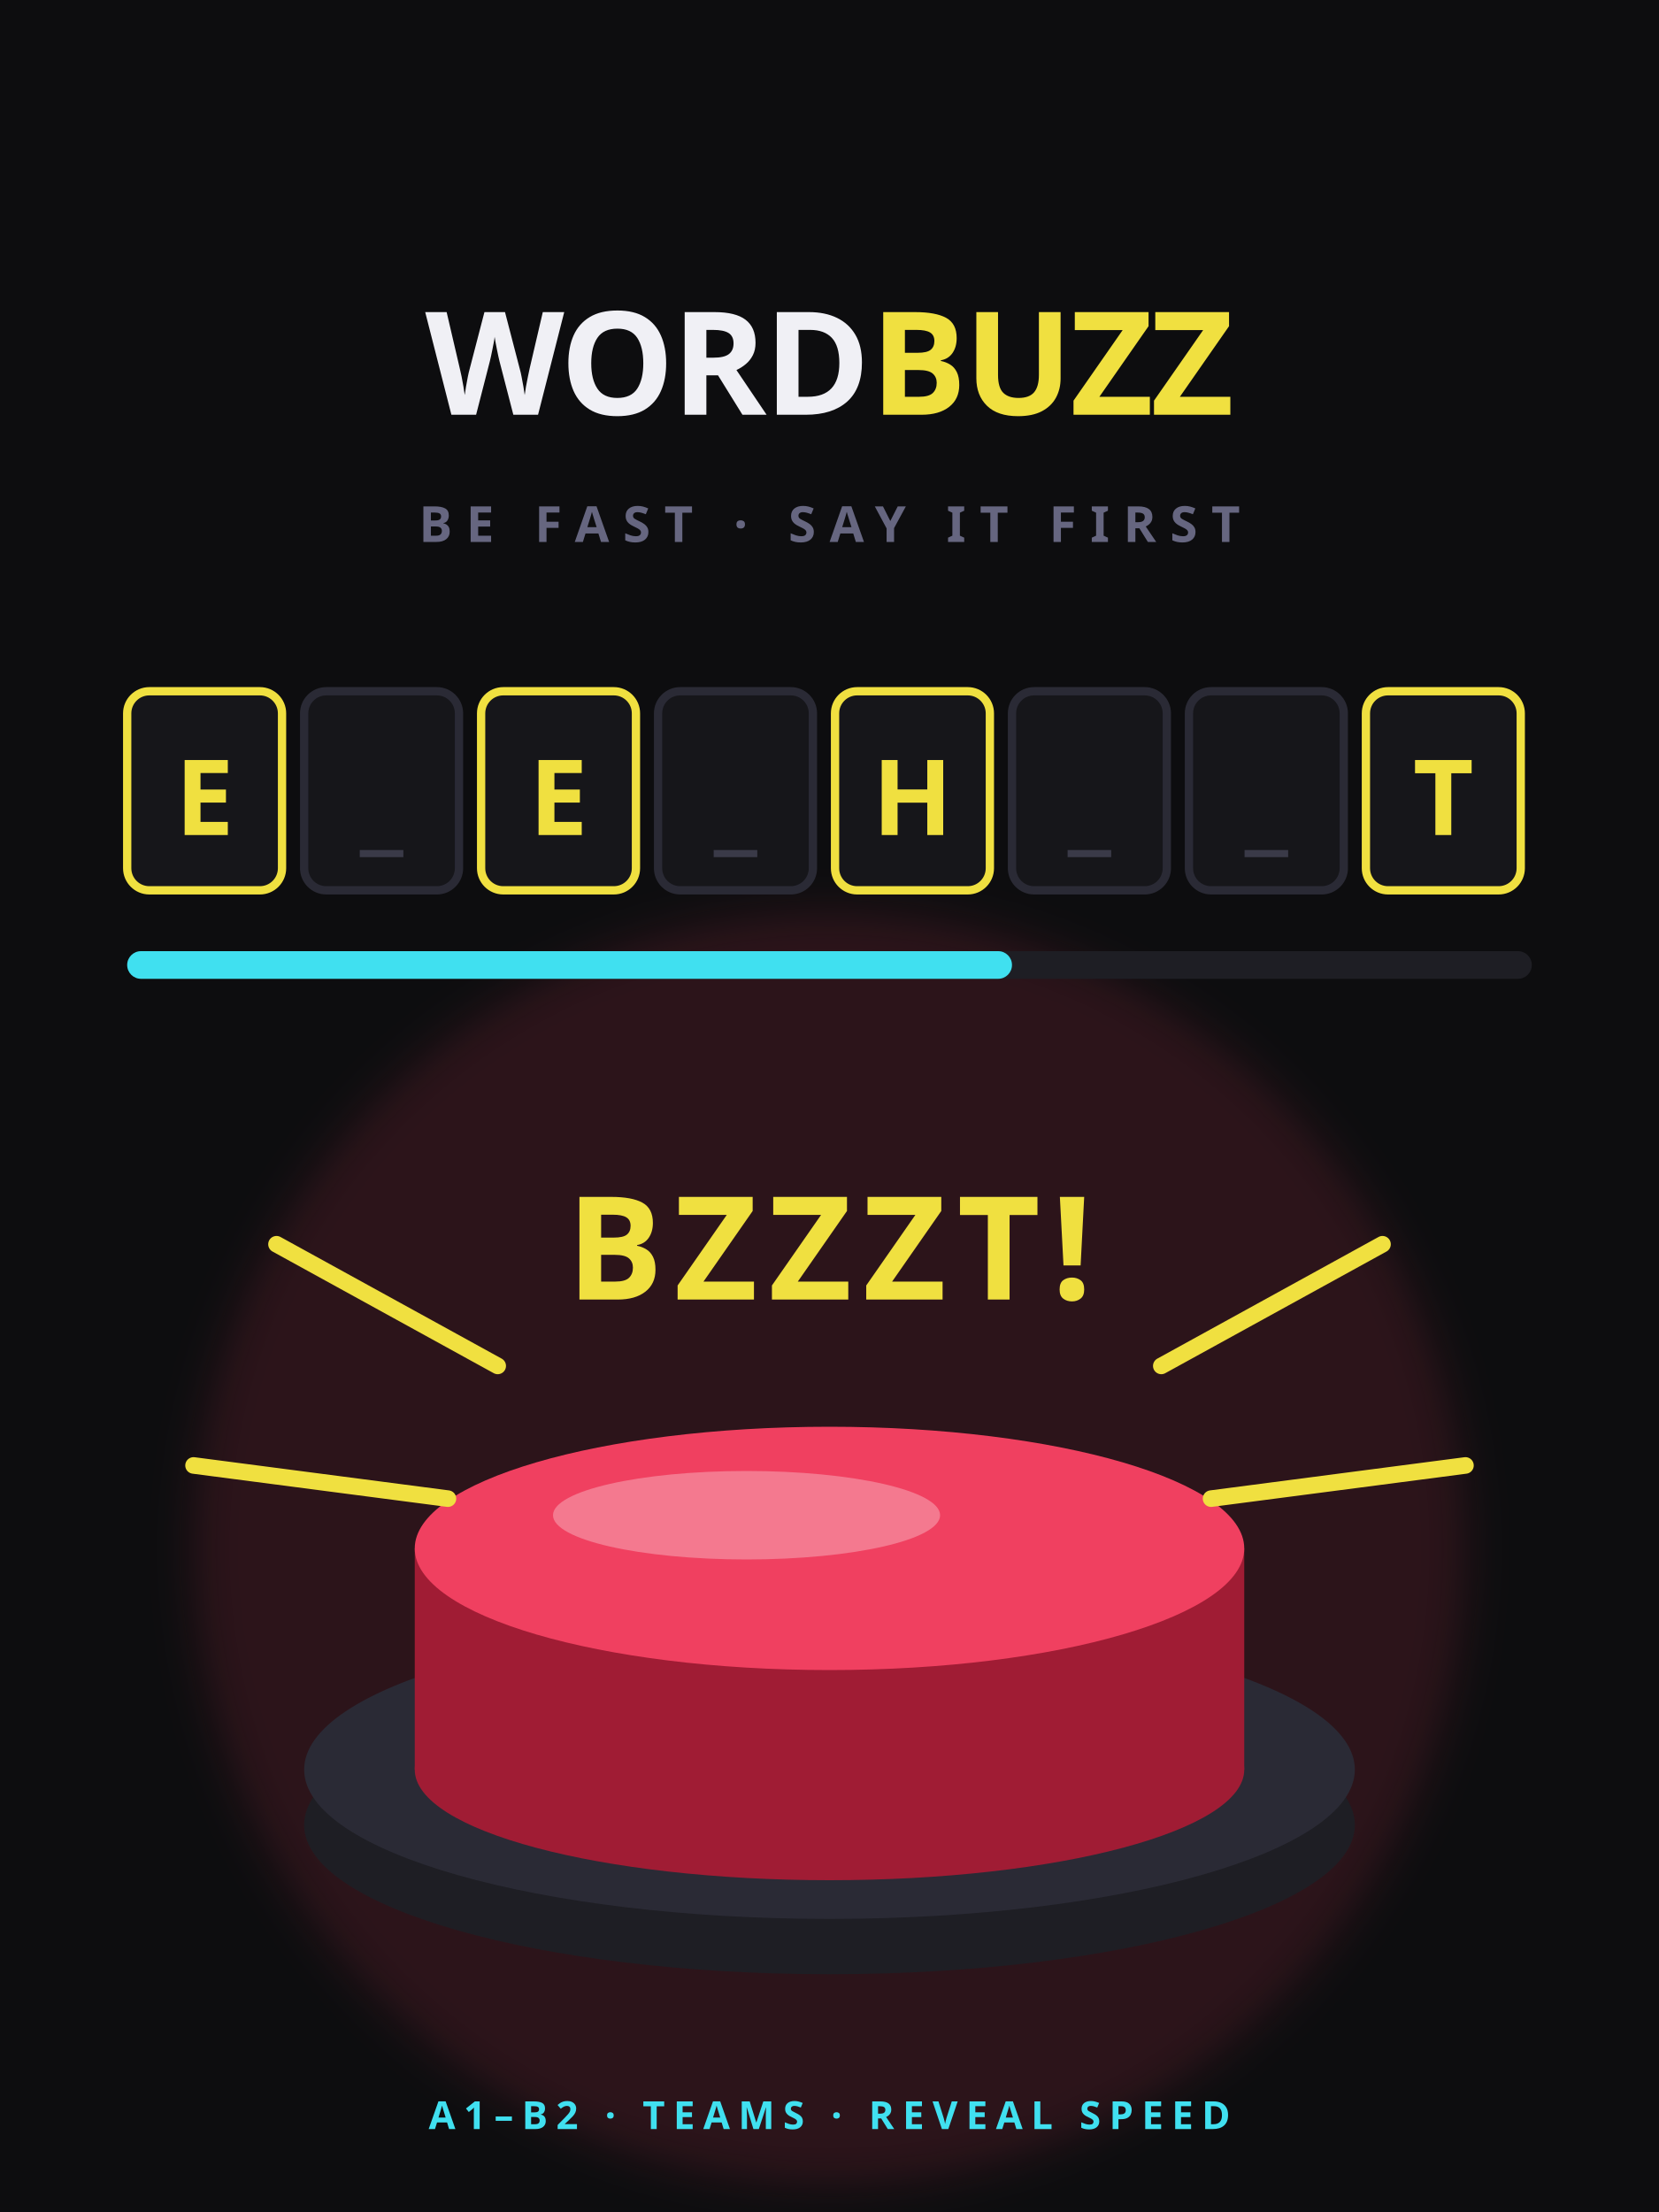
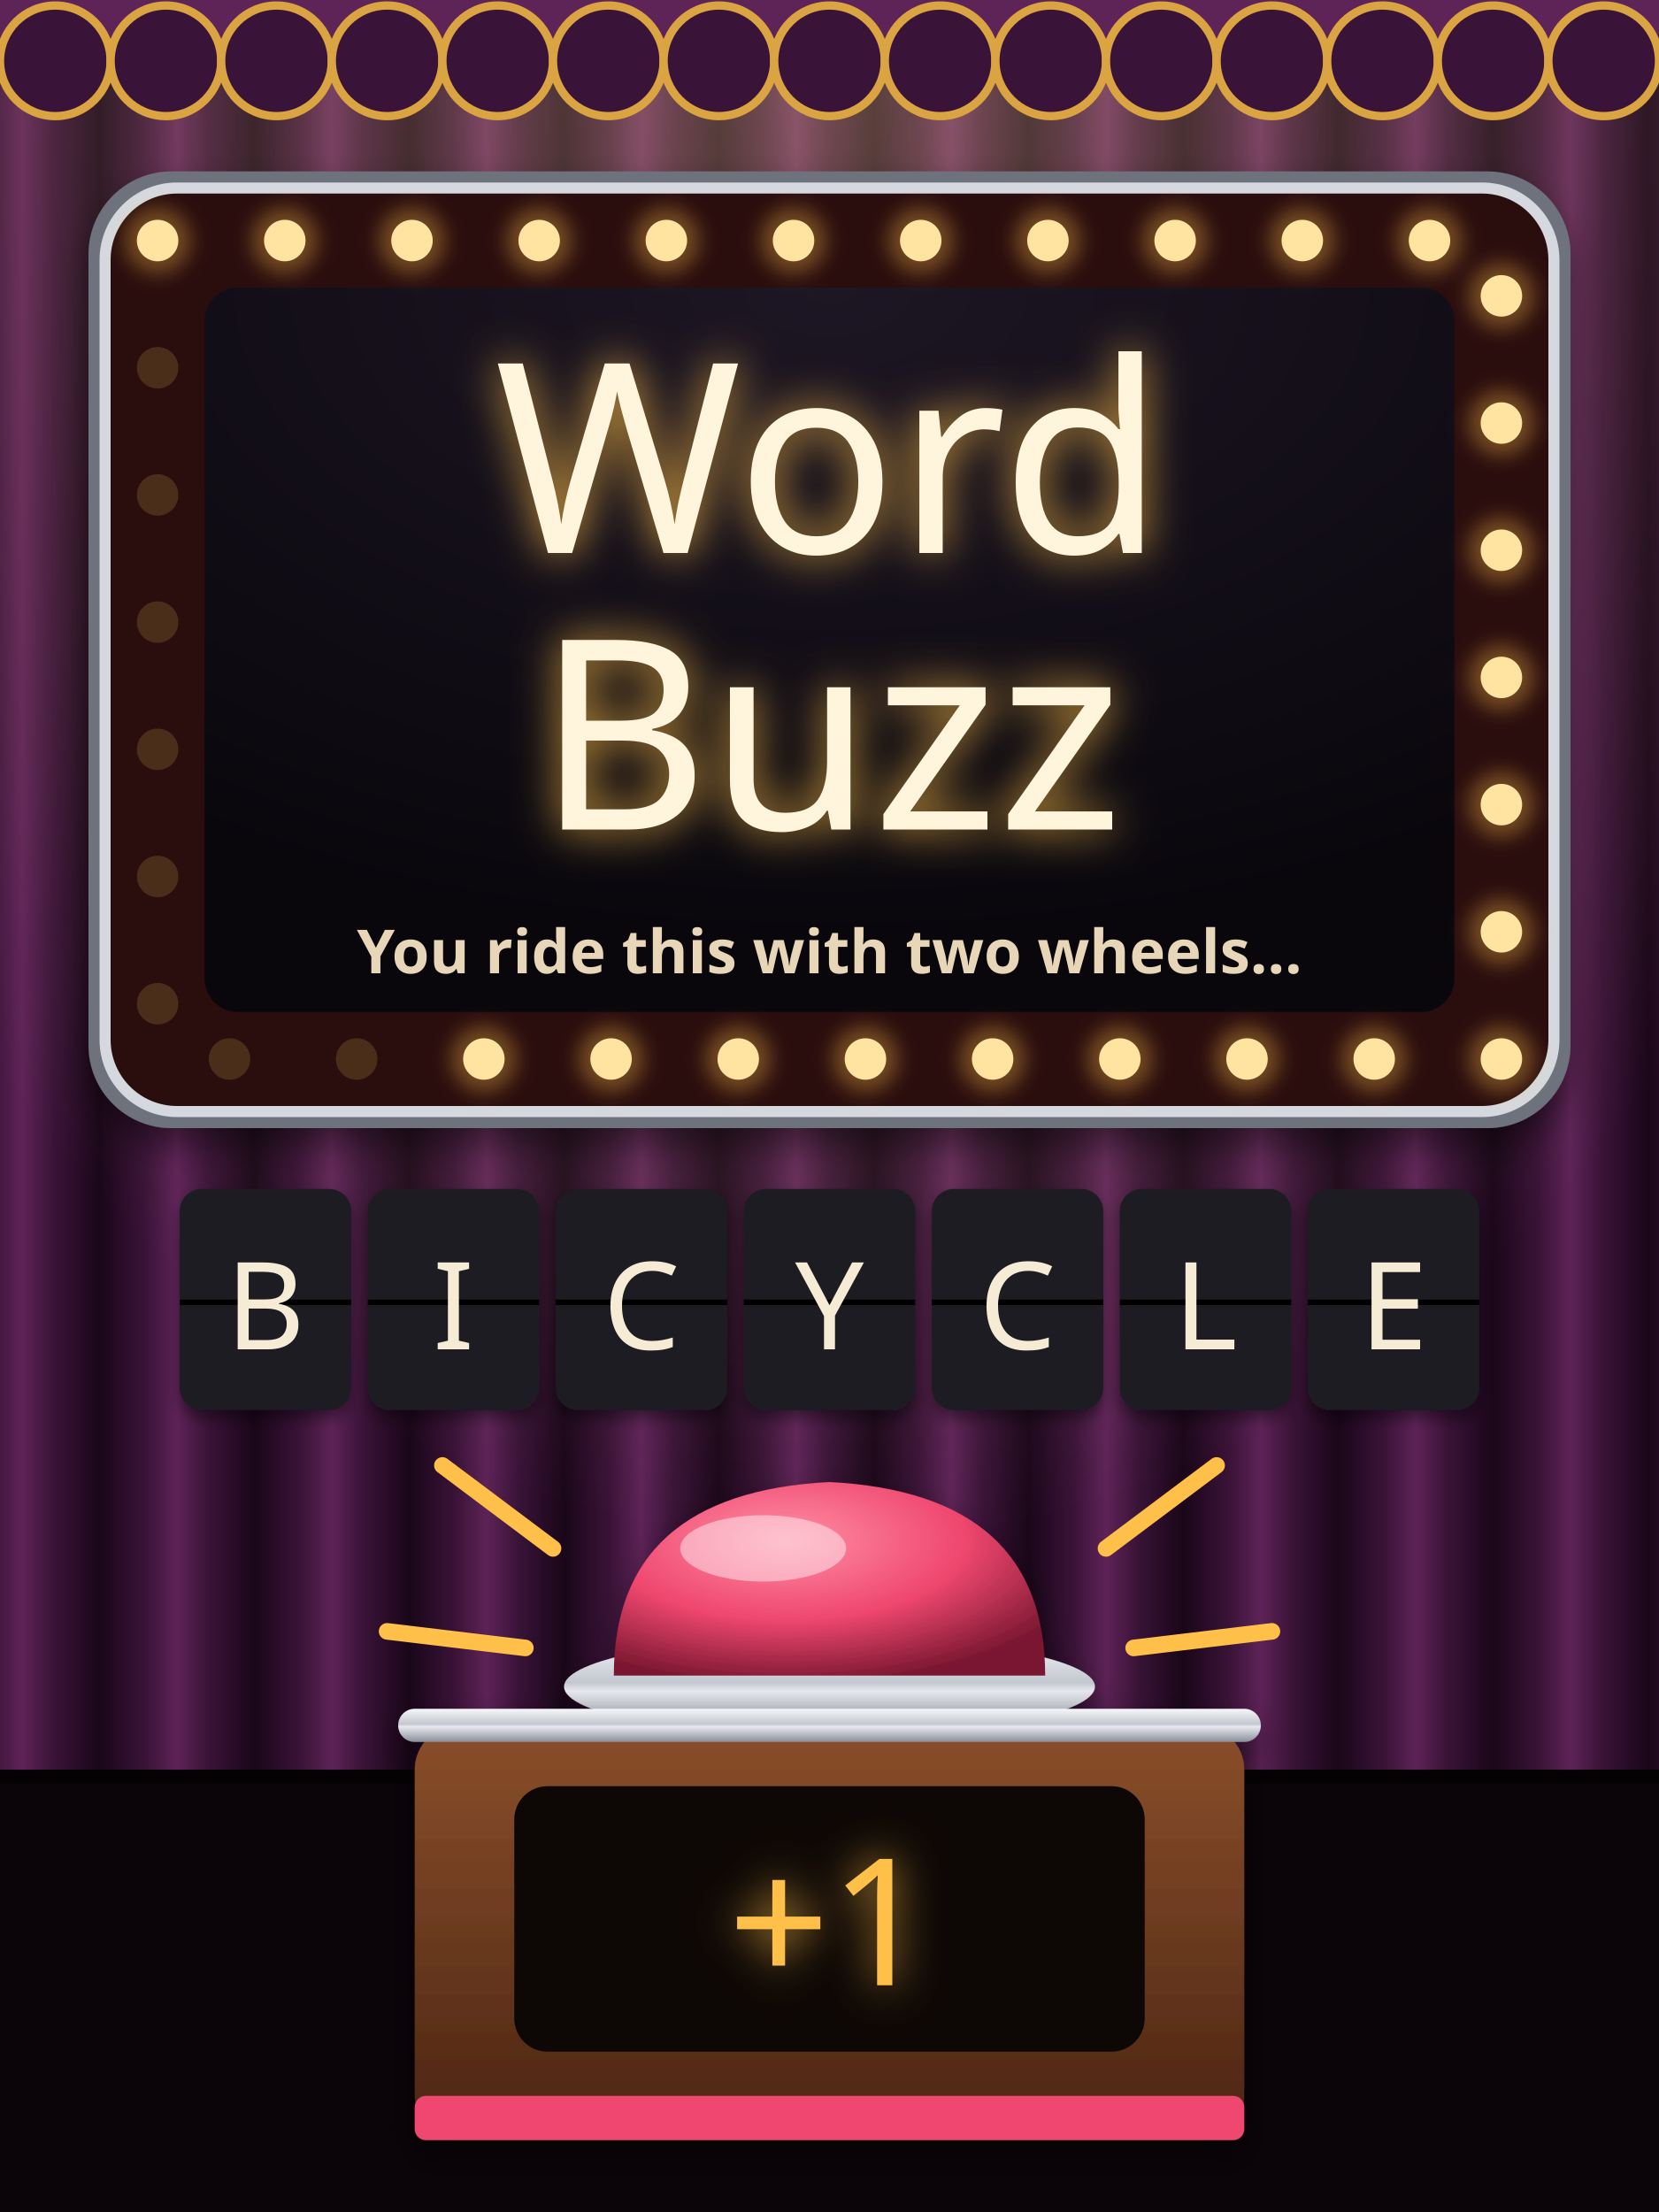
<svg xmlns="http://www.w3.org/2000/svg" viewBox="0 0 600 800" width="600" height="800">
  <defs>
    <filter id="k-glow" x="-50%" y="-50%" width="200%" height="200%">
      <feGaussianBlur stdDeviation="8" />
    </filter>
    <filter id="k-glow-s" x="-50%" y="-50%" width="200%" height="200%">
      <feGaussianBlur stdDeviation="3.5" />
    </filter>
    <filter id="k-drop" x="-20%" y="-20%" width="140%" height="160%">
      <feDropShadow dx="0" dy="6" stdDeviation="6" flood-color="#000" flood-opacity=".45" />
    </filter>
    <filter id="k-drop-s" x="-20%" y="-20%" width="140%" height="160%">
      <feDropShadow dx="0" dy="3" stdDeviation="2.5" flood-color="#000" flood-opacity=".4" />
    </filter>
+     <linearGradient id="wbc" x1="0" y1="0" x2="1" y2="0">
+       <stop offset="0" stop-color="#1a0619" />
+       <stop offset="0.3" stop-color="#3a1338" />
+       <stop offset="0.5" stop-color="#5e2357" />
+       <stop offset="0.7" stop-color="#3a1338" />
+       <stop offset="1" stop-color="#1a0619" />
+     </linearGradient>
+     <radialGradient id="wbspot" cx="50%" cy="0%" r="70%">
+       <stop offset="0" stop-color="rgba(255,214,150,.30)" />
+       <stop offset="1" stop-color="rgba(255,214,150,0)" />
+     </radialGradient>
+     <linearGradient id="wbwood" x1="0" y1="0" x2="0" y2="1">
+       <stop offset="0" stop-color="#8a4f2a" />
+       <stop offset="0.5" stop-color="#6b3a1f" />
+       <stop offset="1" stop-color="#4a2412" />
+     </linearGradient>
+     <linearGradient id="wbchrome" x1="0" y1="0" x2="0" y2="1">
+       <stop offset="0" stop-color="#f6f7fa" />
+       <stop offset="0.46" stop-color="#c3c7cf" />
+       <stop offset="0.54" stop-color="#e6e8ed" />
+       <stop offset="1" stop-color="#8a8f99" />
+     </linearGradient>
+     <radialGradient id="wbglass" cx="50%" cy="0%" r="90%">
+       <stop offset="0" stop-color="#1d1624" />
+       <stop offset="1" stop-color="#09070c" />
+     </radialGradient>
+     <radialGradient id="wbcap" cx="40%" cy="30%" r="75%">
+       <stop offset="0" stop-color="#ff8fa6" />
+       <stop offset="0.55" stop-color="#ef476f" />
+       <stop offset="1" stop-color="#7a1730" />
+     </radialGradient>
  </defs>
-   <rect x="0" y="0" width="600" height="800" rx="0" fill="#0d0d0f" />
-   <circle cx="300" cy="560" r="230" fill="#f04060" opacity=".14" filter="url(#k-glow)" />
-   <text x="300" y="150" text-anchor="middle" font-family="Syne" font-size="52" font-weight="800" letter-spacing="-1" fill="#f0f0f5">WORD<tspan fill="#f0e040">BUZZ</tspan>
-   </text>
-   <text x="300" y="196" text-anchor="middle" font-family="'Space Mono'" font-size="18" font-weight="700" letter-spacing="5" fill="#666680">BE FAST · SAY IT FIRST</text>
-   <rect x="46" y="250" width="56" height="72" rx="8" fill="#16161a" stroke="#f0e040" stroke-width="3" />
-   <text x="74" y="302" text-anchor="middle" font-family="'Space Mono'" font-size="38" font-weight="700" letter-spacing="0" fill="#f0e040">E</text>
-   <rect x="110" y="250" width="56" height="72" rx="8" fill="#16161a" stroke="#2a2a35" stroke-width="3" />
-   <text x="138" y="304" text-anchor="middle" font-family="'Space Mono'" font-size="38" font-weight="700" letter-spacing="0" fill="#3a3a48">_</text>
-   <rect x="174" y="250" width="56" height="72" rx="8" fill="#16161a" stroke="#f0e040" stroke-width="3" />
-   <text x="202" y="302" text-anchor="middle" font-family="'Space Mono'" font-size="38" font-weight="700" letter-spacing="0" fill="#f0e040">E</text>
-   <rect x="238" y="250" width="56" height="72" rx="8" fill="#16161a" stroke="#2a2a35" stroke-width="3" />
-   <text x="266" y="304" text-anchor="middle" font-family="'Space Mono'" font-size="38" font-weight="700" letter-spacing="0" fill="#3a3a48">_</text>
-   <rect x="302" y="250" width="56" height="72" rx="8" fill="#16161a" stroke="#f0e040" stroke-width="3" />
-   <text x="330" y="302" text-anchor="middle" font-family="'Space Mono'" font-size="38" font-weight="700" letter-spacing="0" fill="#f0e040">H</text>
-   <rect x="366" y="250" width="56" height="72" rx="8" fill="#16161a" stroke="#2a2a35" stroke-width="3" />
-   <text x="394" y="304" text-anchor="middle" font-family="'Space Mono'" font-size="38" font-weight="700" letter-spacing="0" fill="#3a3a48">_</text>
-   <rect x="430" y="250" width="56" height="72" rx="8" fill="#16161a" stroke="#2a2a35" stroke-width="3" />
-   <text x="458" y="304" text-anchor="middle" font-family="'Space Mono'" font-size="38" font-weight="700" letter-spacing="0" fill="#3a3a48">_</text>
-   <rect x="494" y="250" width="56" height="72" rx="8" fill="#16161a" stroke="#f0e040" stroke-width="3" />
-   <text x="522" y="302" text-anchor="middle" font-family="'Space Mono'" font-size="38" font-weight="700" letter-spacing="0" fill="#f0e040">T</text>
-   <rect x="46" y="344" width="508" height="10" rx="5" fill="#1e1e24" />
-   <rect x="46" y="344" width="320" height="10" rx="5" fill="#40e0f0" />
-   <ellipse cx="300" cy="660" rx="190" ry="54" fill="#1e1e24" />
-   <ellipse cx="300" cy="640" rx="190" ry="54" fill="#2a2a35" />
-   <rect x="150" y="560" width="300" height="80" fill="#a01c34" />
-   <ellipse cx="300" cy="640" rx="150" ry="40" fill="#a01c34" />
-   <ellipse cx="300" cy="560" rx="150" ry="44" fill="#f04060" />
-   <ellipse cx="270" cy="548" rx="70" ry="16" fill="#fff" opacity=".3" />
-   <path d="M180 494 L100 450" stroke="#f0e040" stroke-width="6" stroke-linecap="round" />
-   <path d="M420 494 L500 450" stroke="#f0e040" stroke-width="6" stroke-linecap="round" />
-   <path d="M162 542 L70 530" stroke="#f0e040" stroke-width="6" stroke-linecap="round" />
-   <path d="M438 542 L530 530" stroke="#f0e040" stroke-width="6" stroke-linecap="round" />
-   <text x="300" y="470" text-anchor="middle" font-family="Syne" font-size="52" font-weight="800" letter-spacing="4" fill="#f0e040">BZZZT!</text>
-   <text x="300" y="770" text-anchor="middle" font-family="'Space Mono'" font-size="14" font-weight="700" letter-spacing="3" fill="#40e0f0">A1–B2 · TEAMS · REVEAL SPEED</text>
+   <rect x="0" y="0" width="600" height="800" rx="0" fill="#1a0619" />
+   <rect x="-20" y="0" width="56" height="800" rx="0" fill="url(#wbc)" />
+   <rect x="36" y="0" width="56" height="800" rx="0" fill="url(#wbc)" />
+   <rect x="92" y="0" width="56" height="800" rx="0" fill="url(#wbc)" />
+   <rect x="148" y="0" width="56" height="800" rx="0" fill="url(#wbc)" />
+   <rect x="204" y="0" width="56" height="800" rx="0" fill="url(#wbc)" />
+   <rect x="260" y="0" width="56" height="800" rx="0" fill="url(#wbc)" />
+   <rect x="316" y="0" width="56" height="800" rx="0" fill="url(#wbc)" />
+   <rect x="372" y="0" width="56" height="800" rx="0" fill="url(#wbc)" />
+   <rect x="428" y="0" width="56" height="800" rx="0" fill="url(#wbc)" />
+   <rect x="484" y="0" width="56" height="800" rx="0" fill="url(#wbc)" />
+   <rect x="540" y="0" width="56" height="800" rx="0" fill="url(#wbc)" />
+   <rect x="596" y="0" width="56" height="800" rx="0" fill="url(#wbc)" />
+   <rect x="0" y="0" width="600" height="800" rx="0" fill="url(#wbspot)" />
+   <rect x="0" y="0" width="600" height="22" rx="0" fill="#5e2357" />
+   <circle cx="20" cy="22" r="20" fill="#3a1338" stroke="#d9a441" stroke-width="3" />
+   <circle cx="60" cy="22" r="20" fill="#3a1338" stroke="#d9a441" stroke-width="3" />
+   <circle cx="100" cy="22" r="20" fill="#3a1338" stroke="#d9a441" stroke-width="3" />
+   <circle cx="140" cy="22" r="20" fill="#3a1338" stroke="#d9a441" stroke-width="3" />
+   <circle cx="180" cy="22" r="20" fill="#3a1338" stroke="#d9a441" stroke-width="3" />
+   <circle cx="220" cy="22" r="20" fill="#3a1338" stroke="#d9a441" stroke-width="3" />
+   <circle cx="260" cy="22" r="20" fill="#3a1338" stroke="#d9a441" stroke-width="3" />
+   <circle cx="300" cy="22" r="20" fill="#3a1338" stroke="#d9a441" stroke-width="3" />
+   <circle cx="340" cy="22" r="20" fill="#3a1338" stroke="#d9a441" stroke-width="3" />
+   <circle cx="380" cy="22" r="20" fill="#3a1338" stroke="#d9a441" stroke-width="3" />
+   <circle cx="420" cy="22" r="20" fill="#3a1338" stroke="#d9a441" stroke-width="3" />
+   <circle cx="460" cy="22" r="20" fill="#3a1338" stroke="#d9a441" stroke-width="3" />
+   <circle cx="500" cy="22" r="20" fill="#3a1338" stroke="#d9a441" stroke-width="3" />
+   <circle cx="540" cy="22" r="20" fill="#3a1338" stroke="#d9a441" stroke-width="3" />
+   <circle cx="580" cy="22" r="20" fill="#3a1338" stroke="#d9a441" stroke-width="3" />
+   <rect x="0" y="640" width="600" height="160" rx="0" fill="#0b0409" />
+   <rect x="0" y="640" width="600" height="5" rx="0" fill="#000" opacity=".5" />
+   <g filter="url(#k-drop)">
+     <rect x="32" y="62" width="536" height="346" rx="30" fill="#6d727c" />
+     <rect x="36" y="66" width="528" height="338" rx="28" fill="#d5d8de" />
+     <rect x="40" y="70" width="520" height="330" rx="24" fill="#2c110d" />
+   </g>
+   <rect x="74" y="104" width="452" height="262" rx="12" fill="url(#wbglass)" />
+   <circle cx="57.0" cy="87.0" r="12" fill="#ffc04a" opacity=".35" filter="url(#k-glow-s)" />
+   <circle cx="57.0" cy="87.0" r="7.5" fill="#ffe3a0" />
+   <circle cx="103.0" cy="87.0" r="12" fill="#ffc04a" opacity=".35" filter="url(#k-glow-s)" />
+   <circle cx="103.0" cy="87.0" r="7.5" fill="#ffe3a0" />
+   <circle cx="149.0" cy="87.0" r="12" fill="#ffc04a" opacity=".35" filter="url(#k-glow-s)" />
+   <circle cx="149.0" cy="87.0" r="7.5" fill="#ffe3a0" />
+   <circle cx="195.0" cy="87.0" r="12" fill="#ffc04a" opacity=".35" filter="url(#k-glow-s)" />
+   <circle cx="195.0" cy="87.0" r="7.5" fill="#ffe3a0" />
+   <circle cx="241.0" cy="87.0" r="12" fill="#ffc04a" opacity=".35" filter="url(#k-glow-s)" />
+   <circle cx="241.0" cy="87.0" r="7.5" fill="#ffe3a0" />
+   <circle cx="287.0" cy="87.0" r="12" fill="#ffc04a" opacity=".35" filter="url(#k-glow-s)" />
+   <circle cx="287.0" cy="87.0" r="7.5" fill="#ffe3a0" />
+   <circle cx="333.0" cy="87.0" r="12" fill="#ffc04a" opacity=".35" filter="url(#k-glow-s)" />
+   <circle cx="333.0" cy="87.0" r="7.5" fill="#ffe3a0" />
+   <circle cx="379.0" cy="87.0" r="12" fill="#ffc04a" opacity=".35" filter="url(#k-glow-s)" />
+   <circle cx="379.0" cy="87.0" r="7.5" fill="#ffe3a0" />
+   <circle cx="425.0" cy="87.0" r="12" fill="#ffc04a" opacity=".35" filter="url(#k-glow-s)" />
+   <circle cx="425.0" cy="87.0" r="7.5" fill="#ffe3a0" />
+   <circle cx="471.0" cy="87.0" r="12" fill="#ffc04a" opacity=".35" filter="url(#k-glow-s)" />
+   <circle cx="471.0" cy="87.0" r="7.5" fill="#ffe3a0" />
+   <circle cx="517.0" cy="87.0" r="12" fill="#ffc04a" opacity=".35" filter="url(#k-glow-s)" />
+   <circle cx="517.0" cy="87.0" r="7.5" fill="#ffe3a0" />
+   <circle cx="543.0" cy="107.0" r="12" fill="#ffc04a" opacity=".35" filter="url(#k-glow-s)" />
+   <circle cx="543.0" cy="107.0" r="7.5" fill="#ffe3a0" />
+   <circle cx="543.0" cy="153.0" r="12" fill="#ffc04a" opacity=".35" filter="url(#k-glow-s)" />
+   <circle cx="543.0" cy="153.0" r="7.5" fill="#ffe3a0" />
+   <circle cx="543.0" cy="199.0" r="12" fill="#ffc04a" opacity=".35" filter="url(#k-glow-s)" />
+   <circle cx="543.0" cy="199.0" r="7.5" fill="#ffe3a0" />
+   <circle cx="543.0" cy="245.0" r="12" fill="#ffc04a" opacity=".35" filter="url(#k-glow-s)" />
+   <circle cx="543.0" cy="245.0" r="7.5" fill="#ffe3a0" />
+   <circle cx="543.0" cy="291.0" r="12" fill="#ffc04a" opacity=".35" filter="url(#k-glow-s)" />
+   <circle cx="543.0" cy="291.0" r="7.5" fill="#ffe3a0" />
+   <circle cx="543.0" cy="337.0" r="12" fill="#ffc04a" opacity=".35" filter="url(#k-glow-s)" />
+   <circle cx="543.0" cy="337.0" r="7.5" fill="#ffe3a0" />
+   <circle cx="543.0" cy="383.0" r="12" fill="#ffc04a" opacity=".35" filter="url(#k-glow-s)" />
+   <circle cx="543.0" cy="383.0" r="7.5" fill="#ffe3a0" />
+   <circle cx="497.0" cy="383.0" r="12" fill="#ffc04a" opacity=".35" filter="url(#k-glow-s)" />
+   <circle cx="497.0" cy="383.0" r="7.5" fill="#ffe3a0" />
+   <circle cx="451.0" cy="383.0" r="12" fill="#ffc04a" opacity=".35" filter="url(#k-glow-s)" />
+   <circle cx="451.0" cy="383.0" r="7.5" fill="#ffe3a0" />
+   <circle cx="405.0" cy="383.0" r="12" fill="#ffc04a" opacity=".35" filter="url(#k-glow-s)" />
+   <circle cx="405.0" cy="383.0" r="7.5" fill="#ffe3a0" />
+   <circle cx="359.0" cy="383.0" r="12" fill="#ffc04a" opacity=".35" filter="url(#k-glow-s)" />
+   <circle cx="359.0" cy="383.0" r="7.5" fill="#ffe3a0" />
+   <circle cx="313.0" cy="383.0" r="12" fill="#ffc04a" opacity=".35" filter="url(#k-glow-s)" />
+   <circle cx="313.0" cy="383.0" r="7.5" fill="#ffe3a0" />
+   <circle cx="267.0" cy="383.0" r="12" fill="#ffc04a" opacity=".35" filter="url(#k-glow-s)" />
+   <circle cx="267.0" cy="383.0" r="7.5" fill="#ffe3a0" />
+   <circle cx="221.0" cy="383.0" r="12" fill="#ffc04a" opacity=".35" filter="url(#k-glow-s)" />
+   <circle cx="221.0" cy="383.0" r="7.5" fill="#ffe3a0" />
+   <circle cx="175.0" cy="383.0" r="12" fill="#ffc04a" opacity=".35" filter="url(#k-glow-s)" />
+   <circle cx="175.0" cy="383.0" r="7.5" fill="#ffe3a0" />
+   <circle cx="129.0" cy="383.0" r="7.5" fill="#4a2e1a" />
+   <circle cx="83.0" cy="383.0" r="7.5" fill="#4a2e1a" />
+   <circle cx="57.0" cy="363.0" r="7.5" fill="#4a2e1a" />
+   <circle cx="57.0" cy="317.0" r="7.5" fill="#4a2e1a" />
+   <circle cx="57.0" cy="271.0" r="7.5" fill="#4a2e1a" />
+   <circle cx="57.0" cy="225.0" r="7.5" fill="#4a2e1a" />
+   <circle cx="57.0" cy="179.0" r="7.5" fill="#4a2e1a" />
+   <circle cx="57.0" cy="133.0" r="7.5" fill="#4a2e1a" />
+   <text x="300" y="200" text-anchor="middle" font-family="'Bowlby One'" font-size="96" font-weight="400" letter-spacing="0" fill="#ffc04a" filter="url(#k-glow)" opacity=".85">Word</text>
+   <text x="300" y="200" text-anchor="middle" font-family="'Bowlby One'" font-size="96" font-weight="400" letter-spacing="0" fill="#fff4dc">Word</text>
+   <text x="300" y="300" text-anchor="middle" font-family="'Bowlby One'" font-size="96" font-weight="400" letter-spacing="0" fill="#ffc04a" filter="url(#k-glow)" opacity=".85">Buzz</text>
+   <text x="300" y="300" text-anchor="middle" font-family="'Bowlby One'" font-size="96" font-weight="400" letter-spacing="0" fill="#fff4dc">Buzz</text>
+   <text x="300" y="352" text-anchor="middle" font-family="'Rethink Sans'" font-size="22" font-weight="600" letter-spacing="0" fill="#e8d6b8">You ride this with two wheels…</text>
+   <g filter="url(#k-drop-s)">
+     <rect x="65.0" y="430" width="62" height="80" rx="8" fill="#1e1e23" />
+   </g>
+   <rect x="65.0" y="470" width="62" height="2" rx="0" fill="#000" />
+   <text x="96.0" y="488" text-anchor="middle" font-family="'Bowlby One'" font-size="44" font-weight="400" letter-spacing="0" fill="#f6ecd6">B</text>
+   <g filter="url(#k-drop-s)">
+     <rect x="133.0" y="430" width="62" height="80" rx="8" fill="#1e1e23" />
+   </g>
+   <rect x="133.0" y="470" width="62" height="2" rx="0" fill="#000" />
+   <text x="164.0" y="488" text-anchor="middle" font-family="'Bowlby One'" font-size="44" font-weight="400" letter-spacing="0" fill="#f6ecd6">I</text>
+   <g filter="url(#k-drop-s)">
+     <rect x="201.0" y="430" width="62" height="80" rx="8" fill="#1e1e23" />
+   </g>
+   <rect x="201.0" y="470" width="62" height="2" rx="0" fill="#000" />
+   <text x="232.0" y="488" text-anchor="middle" font-family="'Bowlby One'" font-size="44" font-weight="400" letter-spacing="0" fill="#f6ecd6">C</text>
+   <g filter="url(#k-drop-s)">
+     <rect x="269.0" y="430" width="62" height="80" rx="8" fill="#1e1e23" />
+   </g>
+   <rect x="269.0" y="470" width="62" height="2" rx="0" fill="#000" />
+   <text x="300.0" y="488" text-anchor="middle" font-family="'Bowlby One'" font-size="44" font-weight="400" letter-spacing="0" fill="#f6ecd6">Y</text>
+   <g filter="url(#k-drop-s)">
+     <rect x="337.0" y="430" width="62" height="80" rx="8" fill="#1e1e23" />
+   </g>
+   <rect x="337.0" y="470" width="62" height="2" rx="0" fill="#000" />
+   <text x="368.0" y="488" text-anchor="middle" font-family="'Bowlby One'" font-size="44" font-weight="400" letter-spacing="0" fill="#f6ecd6">C</text>
+   <g filter="url(#k-drop-s)">
+     <rect x="405.0" y="430" width="62" height="80" rx="8" fill="#1e1e23" />
+   </g>
+   <rect x="405.0" y="470" width="62" height="2" rx="0" fill="#000" />
+   <text x="436.0" y="488" text-anchor="middle" font-family="'Bowlby One'" font-size="44" font-weight="400" letter-spacing="0" fill="#f6ecd6">L</text>
+   <g filter="url(#k-drop-s)">
+     <rect x="473.0" y="430" width="62" height="80" rx="8" fill="#1e1e23" />
+   </g>
+   <rect x="473.0" y="470" width="62" height="2" rx="0" fill="#000" />
+   <text x="504.0" y="488" text-anchor="middle" font-family="'Bowlby One'" font-size="44" font-weight="400" letter-spacing="0" fill="#f6ecd6">E</text>
+   <g filter="url(#k-drop)">
+     <ellipse cx="300" cy="610" rx="96" ry="18" fill="url(#wbchrome)" />
+     <path d="M222 606 Q222 540 300 536 Q378 540 378 606 Z" fill="url(#wbcap)" />
+     <ellipse cx="276" cy="560" rx="30" ry="12" fill="#fff" opacity=".45" />
+   </g>
+   <g filter="url(#k-drop)">
+     <rect x="150" y="624" width="300" height="150" rx="16" fill="url(#wbwood)" />
+     <rect x="144" y="618" width="312" height="12" rx="6" fill="url(#wbchrome)" />
+     <rect x="150" y="758" width="300" height="16" rx="4" fill="#ef476f" />
+   </g>
+   <rect x="186" y="646" width="228" height="96" rx="12" fill="#0d0705" />
+   <text x="300" y="718" text-anchor="middle" font-family="'Bowlby One'" font-size="64" font-weight="400" letter-spacing="0" fill="#ffc04a" filter="url(#k-glow)" opacity=".85">+1</text>
+   <text x="300" y="718" text-anchor="middle" font-family="'Bowlby One'" font-size="64" font-weight="400" letter-spacing="0" fill="#ffc04a">+1</text>
+   <path d="M200 560 L160 530" stroke="#ffc04a" stroke-width="6" stroke-linecap="round" />
+   <path d="M400 560 L440 530" stroke="#ffc04a" stroke-width="6" stroke-linecap="round" />
+   <path d="M190 596 L140 590" stroke="#ffc04a" stroke-width="6" stroke-linecap="round" />
+   <path d="M410 596 L460 590" stroke="#ffc04a" stroke-width="6" stroke-linecap="round" />
</svg>
